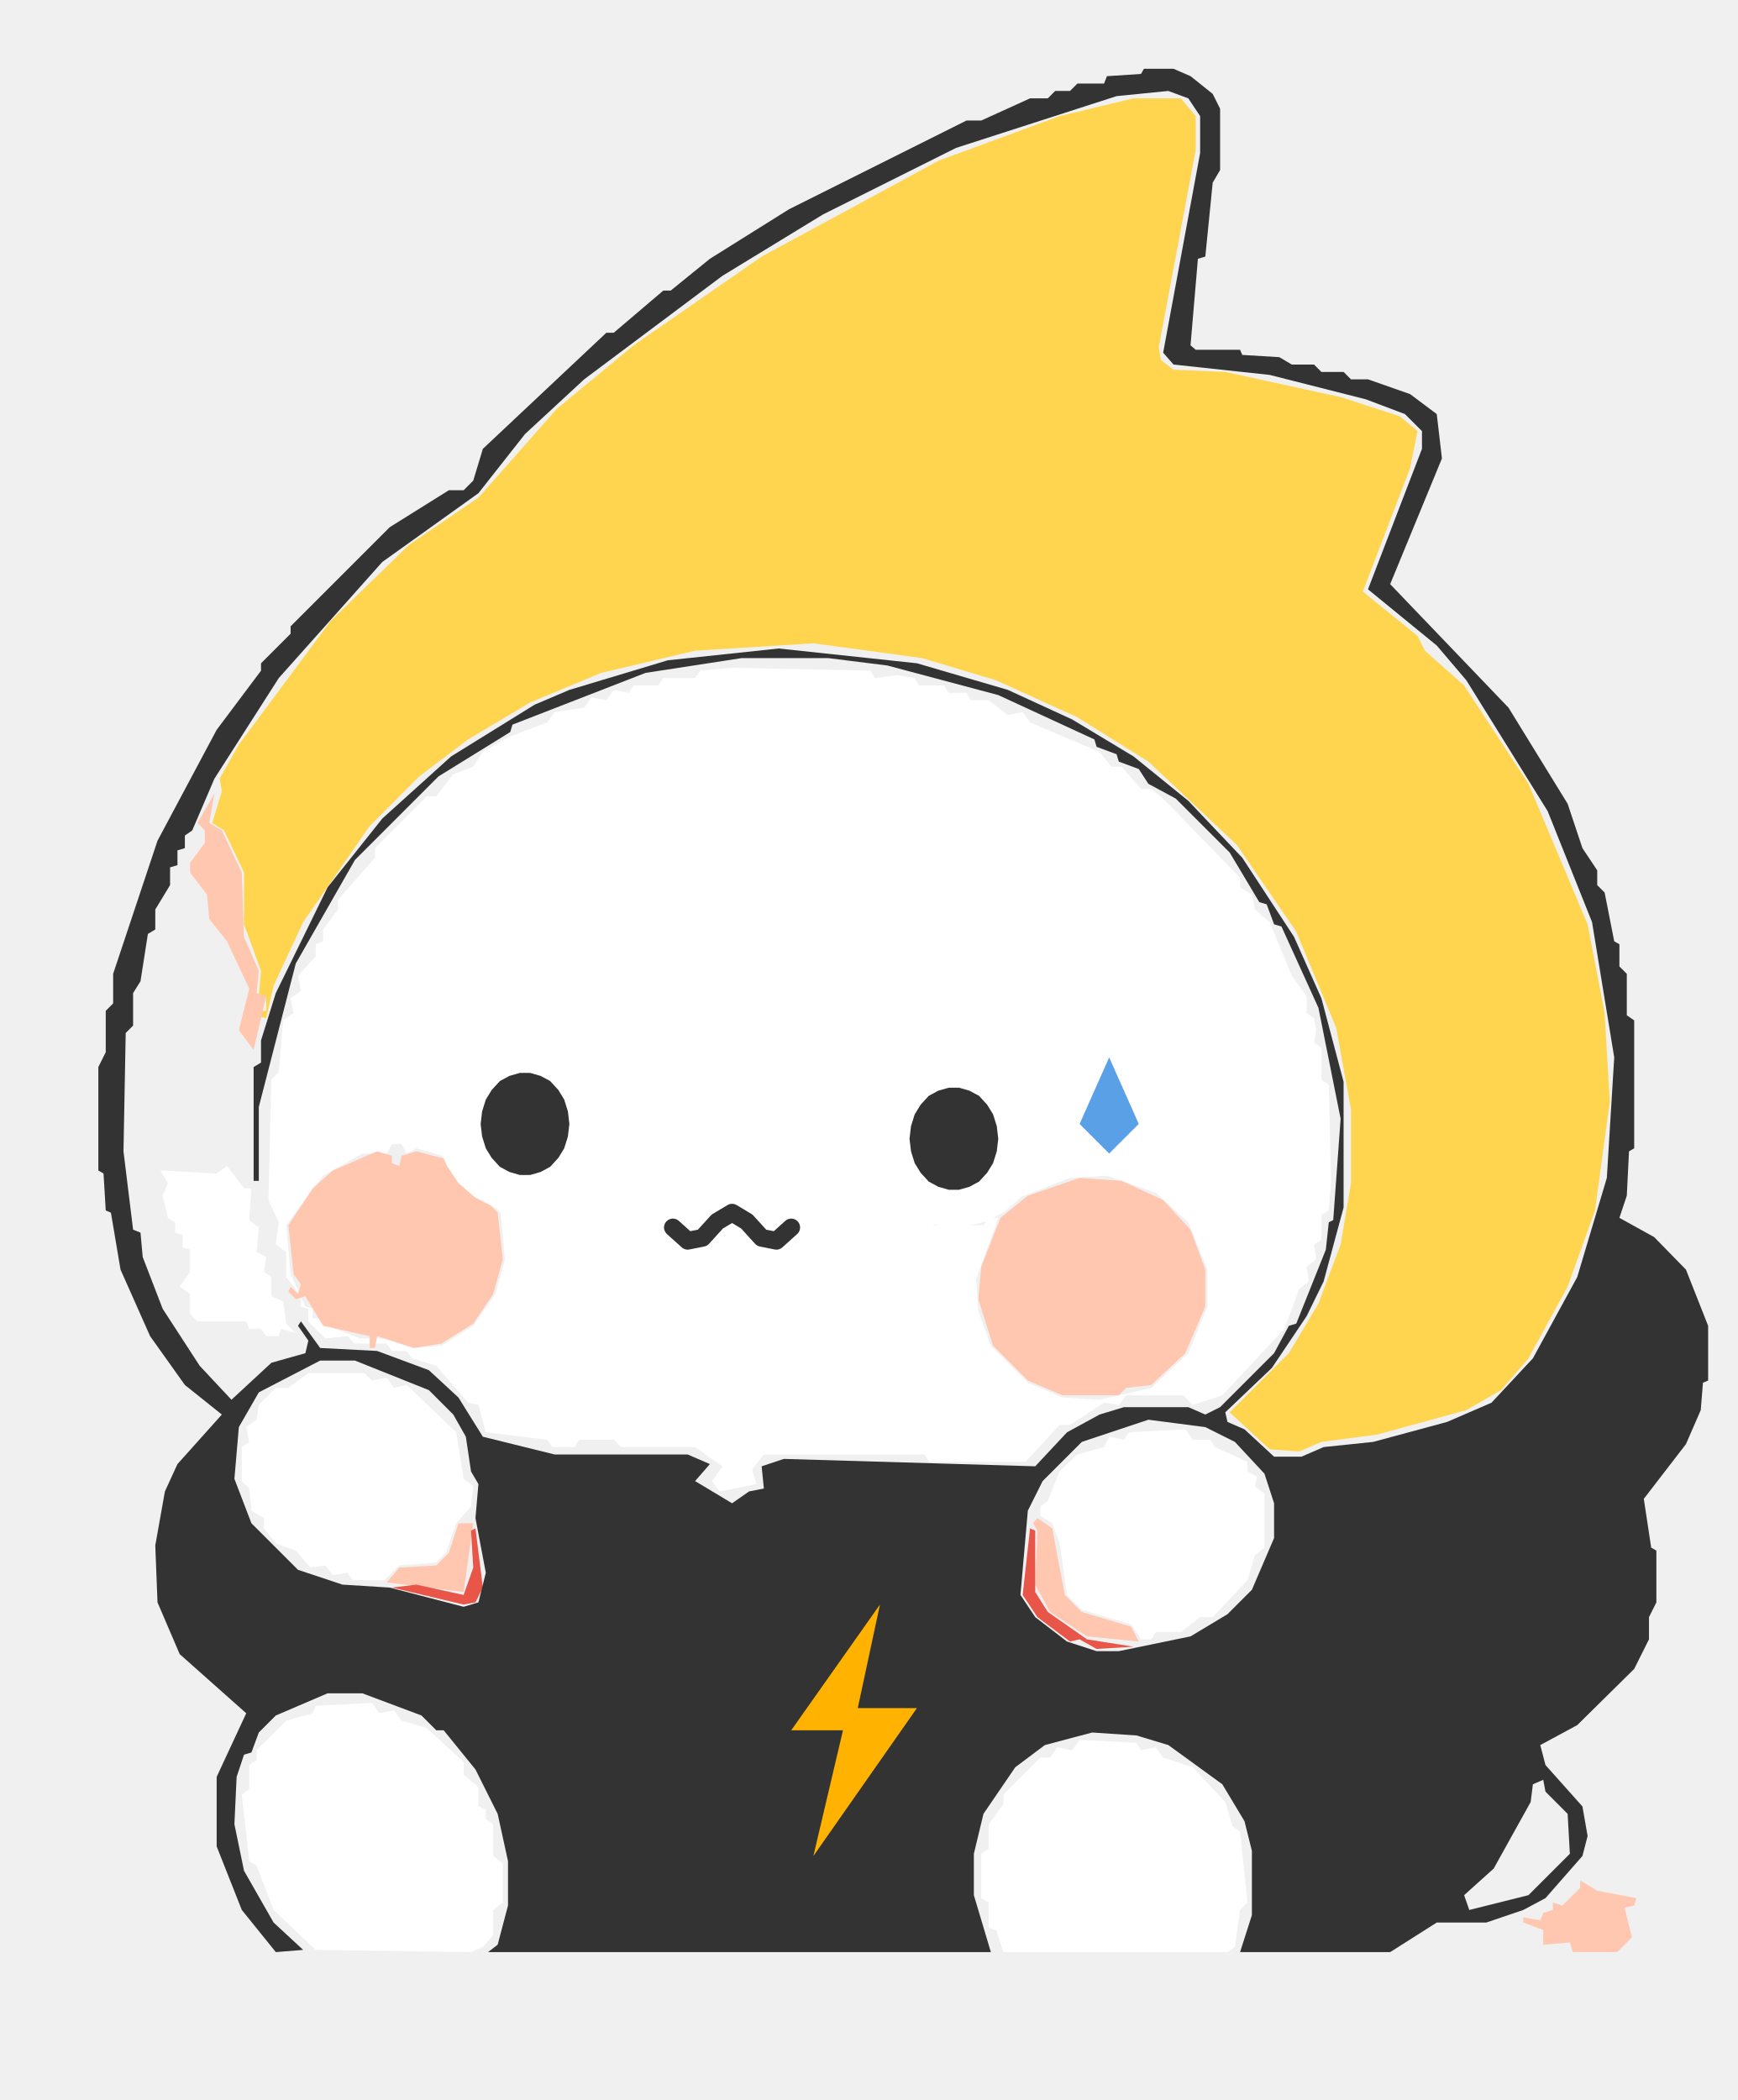
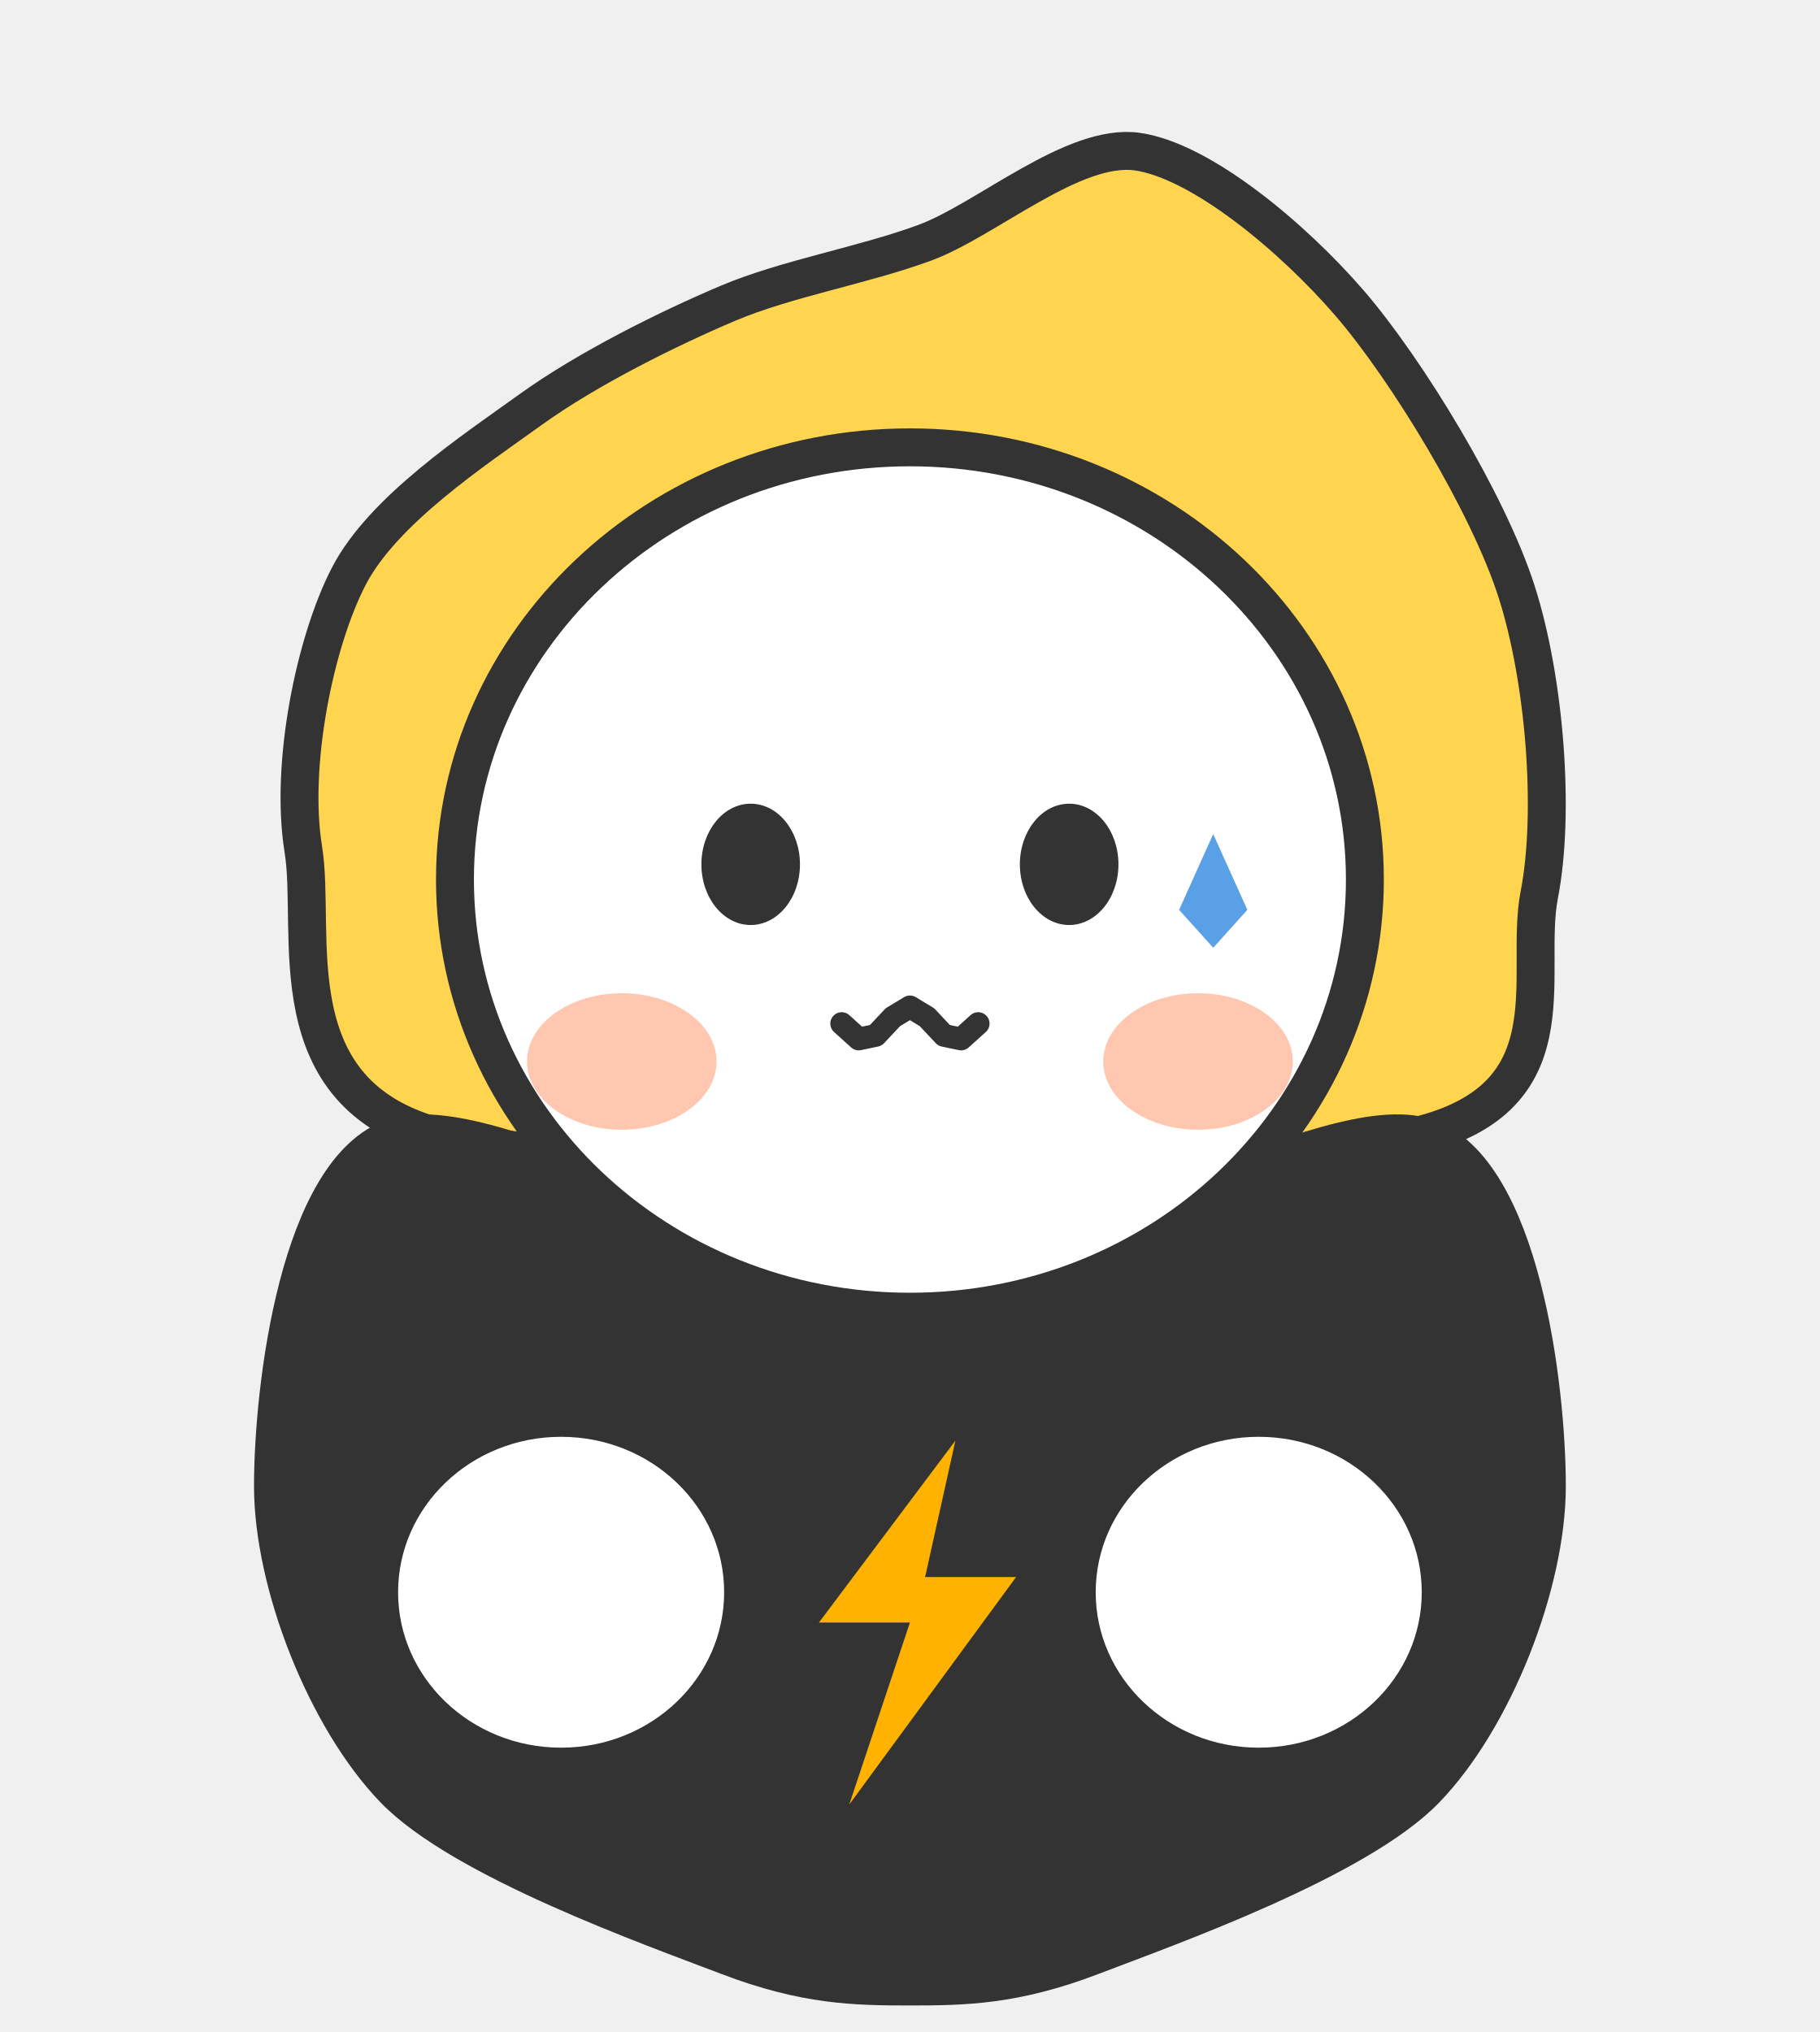
- <svg xmlns="http://www.w3.org/2000/svg" width="235" height="284" viewBox="0 0 235 284" role="img" aria-label="Volty 03-same-mistake">
-   <path fill="#FFD54F" fill-rule="evenodd" d="M153.3,13.3 L143.3,15.7 L127.0,21.7 L103.0,34.7 L85.7,46.7 L75.3,55.3 L64.7,67.3 L55.3,73.7 L44.7,84.0 L32.3,100.7 L29.7,105.3 L30.0,107.0 L28.7,111.3 L30.3,112.3 L33.0,118.0 L33.0,125.0 L35.3,131.3 L35.0,134.7 L36.0,135.0 L36.0,136.7 L34.3,136.7 L34.3,137.3 L36.0,137.7 L37.0,133.3 L41.0,124.7 L50.0,111.7 L56.7,105.0 L63.3,100.0 L71.7,95.0 L81.3,91.0 L94.0,88.0 L110.0,87.0 L124.7,89.0 L134.7,92.0 L145.7,97.0 L155.3,103.0 L167.3,114.3 L175.3,126.0 L180.7,139.0 L182.7,150.0 L182.7,160.0 L181.3,168.3 L178.3,176.3 L174.3,183.0 L166.3,191.0 L171.7,196.0 L175.7,196.3 L178.7,195.0 L186.3,194.0 L198.3,190.7 L203.0,188.0 L206.7,183.7 L212.0,174.0 L215.7,163.7 L217.7,149.0 L217.0,137.0 L214.7,125.0 L206.7,106.0 L198.0,92.7 L192.7,88.0 L191.7,86.0 L184.3,80.0 L190.7,63.3 L191.7,58.3 L189.3,56.3 L181.3,53.7 L165.7,50.3 L158.7,50.0 L157.0,48.7 L156.7,47.0 L161.7,20.3 L161.7,15.7 L159.7,13.3 Z" />
-   <path fill="#FFFFFF" fill-rule="evenodd" d="M135.7,242.7 L135.7,244.0 L133.7,246.7 L133.7,250.0 L132.7,250.7 L132.7,256.7 L133.7,257.3 L133.7,260.7 L134.7,261.0 L135.7,264.0 L166.0,264.0 L167.0,263.3 L167.7,258.3 L168.7,257.3 L167.7,247.7 L166.7,247.0 L165.7,243.7 L161.3,239.0 L157.3,237.7 L156.3,236.3 L154.3,236.7 L153.7,235.7 L146.0,235.3 L145.0,236.7 L143.0,236.3 L142.0,237.7 L140.7,237.7 Z M38.7,232.7 L34.7,236.7 L34.7,238.0 L33.7,238.7 L33.7,242.0 L32.7,242.7 L33.7,251.7 L34.7,252.3 L37.0,258.3 L42.7,263.7 L63.7,264.0 L65.3,263.3 L66.7,261.7 L66.7,258.3 L68.0,257.3 L68.0,252.0 L66.7,251.0 L66.7,246.7 L65.7,246.0 L65.7,244.7 L64.7,244.3 L64.7,241.7 L62.7,240.0 L62.7,238.3 L57.7,233.7 L54.3,232.7 L53.3,231.3 L51.3,231.7 L50.3,230.3 L42.7,230.7 L42.3,231.7 Z M160.3,193.3 L152.7,193.7 L152.0,194.7 L150.0,194.3 L149.3,195.7 L145.7,196.7 L143.3,199.0 L141.7,203.0 L140.7,203.7 L140.7,205.0 L142.3,206.0 L143.3,208.7 L144.3,215.7 L146.3,217.7 L153.0,219.7 L154.3,221.7 L155.7,221.7 L156.3,220.7 L159.7,220.7 L162.3,218.7 L164.0,218.7 L168.7,213.7 L169.7,210.3 L171.0,209.3 L171.0,202.0 L169.7,201.0 L170.0,199.7 L168.7,199.0 L168.7,197.7 L164.3,195.7 L163.7,194.7 L161.3,194.7 Z M35.0,190.0 L34.7,192.0 L33.3,193.0 L33.7,195.0 L32.7,195.7 L32.7,200.3 L33.7,201.3 L34.0,204.3 L35.7,205.3 L35.7,206.7 L37.3,208.7 L40.0,209.7 L42.0,212.0 L44.0,211.7 L45.0,213.0 L47.0,212.7 L47.7,213.7 L52.0,213.7 L54.0,211.7 L59.0,211.3 L60.3,210.0 L61.7,206.0 L63.7,203.7 L64.0,201.0 L62.7,200.0 L61.7,193.7 L55.0,187.3 L53.3,187.7 L52.3,186.3 L50.3,186.7 L49.3,185.7 L41.7,185.7 L39.0,187.7 L37.3,187.7 Z M21.7,158.3 L22.7,160.0 L22.0,161.7 L22.7,164.7 L23.7,165.3 L23.7,166.7 L24.7,167.0 L24.7,168.7 L25.7,169.0 L25.7,172.0 L24.3,174.0 L25.7,175.0 L25.7,177.7 L26.7,178.7 L33.3,178.7 L33.7,179.7 L35.3,179.7 L36.0,180.7 L37.7,180.7 L38.0,179.7 L40.0,180.3 L38.7,179.0 L38.3,176.0 L36.7,175.3 L36.7,172.7 L35.7,172.0 L36.0,170.0 L34.7,169.3 L35.0,166.0 L33.7,165.0 L34.0,160.7 L33.0,160.7 L30.7,157.7 L29.3,158.7 Z M40.3,132.0 L40.7,134.0 L39.3,135.0 L39.7,137.0 L38.3,138.0 L37.7,145.0 L36.7,146.0 L36.3,162.3 L37.7,165.3 L37.3,168.3 L38.7,169.3 L38.7,172.7 L40.7,175.3 L40.7,176.7 L41.7,177.0 L41.7,178.7 L44.0,181.0 L47.0,180.7 L48.0,181.7 L52.3,181.7 L53.0,182.7 L55.0,182.7 L55.7,183.7 L59.0,184.7 L63.3,189.7 L64.7,190.0 L65.7,193.7 L74.0,194.7 L74.7,195.7 L77.7,195.7 L78.3,194.7 L83.0,194.7 L84.0,195.7 L94.0,195.7 L97.7,198.3 L96.3,200.3 L97.3,201.7 L102.3,200.7 L101.7,198.7 L103.3,196.7 L125.0,196.7 L125.7,197.7 L138.7,197.7 L143.3,192.7 L144.7,192.7 L149.3,189.7 L151.3,190.0 L152.3,188.7 L160.0,188.7 L161.3,190.0 L165.3,188.7 L173.7,179.7 L175.7,174.3 L177.0,173.3 L176.7,171.3 L178.0,170.3 L177.7,168.3 L178.7,167.7 L178.7,164.3 L179.7,163.7 L180.0,159.7 L179.7,146.7 L178.7,146.0 L178.7,141.7 L177.7,141.0 L178.0,139.3 L177.7,137.7 L176.7,137.0 L176.7,134.7 L174.7,132.0 L171.7,124.7 L169.7,123.0 L169.3,121.0 L167.7,120.0 L167.7,118.7 L157.3,108.0 L155.7,106.7 L154.3,106.7 L151.7,103.7 L150.3,103.7 L148.7,101.7 L139.3,97.7 L138.3,96.3 L136.3,96.7 L133.7,94.7 L131.3,94.7 L130.7,93.7 L128.3,93.7 L127.7,92.7 L124.3,92.7 L123.7,91.7 L121.3,91.3 L118.3,91.7 L117.7,90.7 L99.0,90.3 L94.7,90.7 L94.0,91.7 L89.7,91.7 L89.0,92.7 L85.7,92.7 L85.0,93.7 L83.0,93.3 L82.0,94.7 L80.0,94.3 L79.0,95.7 L75.0,96.3 L74.0,97.7 L68.7,99.7 L65.3,101.7 L64.0,103.7 L61.3,104.7 L59.0,107.7 L57.7,107.7 L50.7,114.7 L50.7,116.0 L45.7,121.7 L45.7,123.0 L43.7,125.7 L43.7,127.3 L42.7,127.7 L42.7,129.3 Z M87.0,162.0 L89.0,160.7 L90.7,161.7 L94.7,161.7 L96.3,158.7 L100.0,158.7 L102.7,161.7 L104.0,161.7 L104.7,162.7 L107.3,163.0 L108.3,161.7 L110.3,161.7 L111.7,162.7 L111.7,164.3 L110.0,166.7 L107.7,166.7 L107.7,170.0 L105.7,171.7 L105.3,173.7 L102.0,174.3 L101.0,175.7 L98.3,175.7 L97.3,174.3 L95.3,174.7 L91.7,171.0 L91.7,168.0 L90.7,166.3 L86.7,165.0 Z M124.3,146.7 L125.7,146.7 L126.3,145.7 L132.0,145.7 L137.7,150.3 L137.7,151.7 L138.7,152.3 L138.7,160.0 L137.7,160.7 L137.7,162.0 L144.7,159.3 L149.7,159.0 L156.3,161.3 L160.7,165.3 L163.3,171.7 L163.3,176.7 L160.7,183.0 L155.7,187.7 L148.7,189.3 L143.7,189.0 L139.0,187.0 L134.0,182.0 L132.3,177.3 L132.0,173.0 L135.0,164.7 L133.7,164.7 L133.0,165.7 L126.3,165.7 L125.7,164.7 L124.3,164.7 L120.7,160.0 L120.7,151.3 Z M78.7,145.3 L78.7,146.7 L80.7,149.3 L80.7,157.0 L79.7,157.7 L79.7,159.0 L77.0,161.7 L74.0,162.3 L73.0,163.7 L70.3,163.7 L69.7,162.7 L67.3,162.7 L65.3,160.7 L64.7,161.0 L67.7,164.0 L68.3,170.3 L67.0,175.0 L64.0,179.3 L59.7,182.0 L55.7,182.3 L52.0,181.0 L48.7,181.0 L45.3,179.7 L44.3,178.3 L42.3,178.3 L42.3,177.0 L41.3,176.7 L39.3,172.3 L38.7,165.7 L43.7,159.0 L49.0,156.0 L52.3,156.0 L53.0,154.7 L54.3,154.7 L55.0,156.0 L56.3,155.3 L61.3,156.7 L62.7,158.0 L62.7,155.0 L61.7,154.0 L62.7,148.3 L63.7,147.7 L63.7,146.3 L68.3,142.7 L75.0,142.7 Z" />
-   <path fill="#FFC7B0" fill-rule="evenodd" d="M206.0,259.3 L206.0,260.0 L208.7,261.0 L208.7,263.0 L212.3,262.7 L212.7,264.0 L218.7,264.0 L220.7,262.0 L219.7,258.0 L221.0,257.7 L221.3,256.7 L216.0,255.7 L213.7,254.3 L213.7,255.3 L211.3,257.7 L210.0,257.3 L210.0,258.3 L208.7,258.7 L208.3,259.7 Z M64.0,206.0 L62.0,206.0 L60.7,210.0 L59.0,211.7 L54.0,212.0 L52.3,214.0 L62.7,215.3 Z M140.3,205.3 L139.7,206.0 L140.3,207.0 L140.0,214.3 L142.0,218.0 L147.0,221.3 L154.0,222.0 L153.0,220.0 L146.3,218.0 L144.0,215.7 L142.3,206.7 Z M95.3,166.0 L95.7,169.0 L97.7,171.0 L101.7,171.0 L103.7,168.0 L103.7,166.7 L100.7,165.7 L99.7,164.0 Z M146.0,159.3 L139.0,161.7 L135.3,164.7 L132.7,171.3 L132.3,175.7 L134.3,182.0 L139.0,186.7 L143.7,188.7 L151.3,188.7 L152.3,187.7 L155.7,187.3 L160.3,183.0 L163.0,176.7 L163.0,171.7 L161.0,166.3 L157.3,162.3 L151.7,159.7 Z M45.0,158.3 L42.3,160.7 L39.0,165.7 L39.7,172.3 L40.7,173.7 L40.3,175.0 L39.3,174.0 L39.0,174.7 L40.0,175.7 L41.3,175.3 L43.7,179.3 L50.0,180.7 L50.0,182.3 L50.7,182.3 L51.0,180.7 L56.0,182.3 L59.7,181.7 L64.0,179.0 L66.7,175.0 L68.0,170.3 L67.3,164.0 L64.7,161.3 L64.7,160.3 L63.0,159.7 L61.3,157.0 L56.3,155.7 L54.3,156.3 L54.0,157.7 L53.0,157.3 L53.0,156.3 L51.0,155.7 Z M29.0,107.3 L26.7,111.3 L27.7,112.3 L27.7,114.0 L25.7,116.7 L25.7,118.0 L28.0,121.0 L28.3,124.3 L30.7,127.3 L33.7,133.7 L32.3,139.3 L34.3,142.0 L36.0,134.7 L34.7,134.3 L35.0,131.3 L33.0,126.7 L32.7,118.0 L30.0,112.3 L28.3,111.3 Z" />
-   <path fill="#E8564A" fill-rule="evenodd" d="M139.3,206.7 L138.3,215.7 L140.3,218.7 L144.7,222.0 L146.0,221.7 L148.3,223.0 L153.3,222.7 L147.0,221.7 L141.7,218.0 L140.0,215.3 L140.0,207.0 Z M64.3,206.7 L63.7,207.0 L64.0,212.0 L62.7,215.7 L56.3,214.3 L53.0,214.7 L62.7,217.0 L64.3,216.7 L65.3,214.7 Z" />
-   <path fill="#333333" fill-rule="evenodd" d="M88.0,162.7 L88.3,165.0 L92.0,166.0 L93.3,170.7 L96.3,173.7 L101.3,174.0 L104.0,172.7 L106.0,170.3 L106.7,166.7 L111.0,163.7 L109.7,162.7 L107.7,164.0 L103.3,163.3 L101.3,162.3 L100.3,160.3 L99.0,160.0 L96.3,160.3 L95.0,162.3 L93.0,163.3 L90.3,163.3 L89.0,162.0 Z M98.3,163.3 L99.7,163.3 L104.3,166.3 L104.3,168.7 L101.0,172.3 L97.3,172.0 L94.7,168.7 L94.7,165.7 Z M128.7,146.7 L125.3,147.7 L122.7,150.3 L121.3,154.0 L121.3,157.3 L122.7,161.0 L125.3,163.7 L127.3,164.7 L132.0,164.7 L134.0,164.0 L136.7,161.0 L137.7,154.7 L136.0,150.0 L134.3,148.3 L131.0,146.7 Z M71.0,143.3 L67.3,144.7 L64.7,147.3 L63.3,150.7 L63.3,155.7 L65.3,160.0 L68.3,161.7 L73.3,162.0 L76.0,161.0 L78.7,158.0 L80.0,152.0 L78.0,146.3 L74.0,143.7 Z M161.0,10.3 L158.7,9.3 L154.7,9.3 L154.3,10.0 L149.7,10.3 L149.3,11.3 L145.7,11.3 L144.7,12.3 L142.7,12.3 L141.7,13.3 L139.3,13.3 L132.7,16.3 L130.7,16.3 L106.7,28.3 L96.0,35.0 L90.7,39.3 L89.7,39.3 L83.0,45.0 L82.0,45.0 L65.3,60.7 L64.0,65.0 L62.7,66.3 L60.7,66.3 L52.7,71.3 L39.3,84.7 L39.3,85.7 L35.3,89.7 L35.3,90.7 L29.3,98.7 L21.3,113.7 L15.3,131.7 L15.3,135.7 L14.3,136.7 L14.3,142.3 L13.3,144.3 L13.3,158.3 L14.0,158.7 L14.3,163.7 L15.0,164.0 L16.3,171.7 L20.3,180.7 L25.0,187.3 L30.0,191.3 L24.0,198.0 L22.3,201.7 L21.0,209.0 L21.3,216.7 L24.3,223.7 L33.3,231.7 L29.3,240.3 L29.3,249.7 L32.7,258.3 L37.3,264.0 L41.0,263.7 L37.0,260.0 L33.0,253.0 L31.7,246.7 L32.0,240.3 L33.0,237.3 L34.0,237.0 L35.0,234.3 L37.3,232.0 L44.3,229.0 L49.0,229.0 L57.0,232.0 L59.0,234.0 L60.0,234.0 L64.3,239.3 L67.3,245.3 L68.7,251.7 L68.7,257.7 L67.3,263.0 L66.0,264.0 L134.0,264.0 L131.7,256.3 L131.7,250.7 L133.0,245.3 L137.3,239.0 L141.3,236.0 L147.7,234.3 L153.7,234.7 L158.0,236.0 L165.3,241.3 L168.3,246.3 L169.3,250.3 L169.3,259.0 L167.7,264.0 L188.0,264.0 L194.3,260.0 L201.0,260.0 L206.0,258.3 L209.0,256.7 L214.0,251.0 L214.7,248.3 L214.0,244.3 L209.0,238.7 L208.3,236.0 L213.3,233.3 L221.0,225.7 L223.0,221.7 L223.0,218.7 L224.0,216.7 L224.0,209.7 L223.3,209.3 L222.3,202.7 L228.0,195.3 L230.0,190.7 L230.3,187.0 L231.0,186.7 L231.0,179.3 L228.0,171.7 L223.7,167.3 L219.0,164.7 L220.0,161.7 L220.3,155.7 L221.0,155.3 L221.0,138.0 L220.0,137.3 L220.0,131.7 L219.0,130.7 L219.0,127.7 L218.3,127.3 L217.0,120.7 L216.0,119.7 L216.0,117.7 L214.0,114.7 L212.0,108.7 L204.0,95.7 L188.0,79.0 L195.0,62.0 L194.3,56.0 L190.7,53.3 L185.0,51.3 L182.7,51.3 L181.7,50.3 L178.7,50.3 L177.7,49.3 L174.7,49.3 L173.0,48.3 L168.0,48.0 L167.7,47.3 L161.7,47.3 L161.0,46.7 L162.0,35.0 L163.0,34.7 L164.0,24.7 L165.0,23.0 L165.0,14.7 L164.0,12.7 Z M208.7,240.7 L209.0,242.3 L212.0,245.3 L212.3,250.7 L206.7,256.3 L198.7,258.3 L198.0,256.3 L202.0,252.7 L207.0,243.7 L207.3,241.3 Z M167.0,195.0 L171.0,199.3 L172.3,203.3 L172.3,208.0 L169.3,215.0 L166.0,218.3 L161.0,221.3 L151.3,223.3 L148.3,223.3 L144.3,222.0 L140.0,218.7 L138.0,215.7 L139.0,204.3 L141.0,200.3 L146.3,195.0 L155.3,192.0 L163.0,193.0 Z M35.0,188.3 L43.3,184.0 L48.0,184.0 L58.0,188.0 L61.3,191.3 L63.0,194.3 L63.7,199.0 L64.7,200.7 L64.3,205.3 L65.7,212.7 L64.7,216.7 L62.7,217.3 L52.7,214.7 L46.3,214.3 L40.3,212.3 L34.0,206.0 L31.7,200.0 L32.3,193.0 Z M160.7,13.3 L162.3,15.7 L162.3,20.7 L157.3,47.7 L158.7,49.3 L171.7,50.7 L184.7,54.0 L190.0,56.0 L192.3,58.3 L192.3,60.7 L185.0,79.7 L194.3,87.3 L198.3,92.0 L209.3,109.7 L215.3,124.7 L218.3,143.0 L217.3,159.3 L213.3,172.7 L207.3,183.7 L201.7,189.7 L195.7,192.3 L185.7,195.0 L179.0,195.7 L176.0,197.0 L172.3,197.0 L168.3,193.3 L166.0,192.3 L165.7,191.0 L172.0,185.0 L176.7,178.0 L179.0,173.3 L181.7,163.3 L181.7,146.3 L178.7,135.0 L175.0,126.7 L168.0,116.0 L160.7,108.3 L153.3,102.3 L145.0,97.3 L136.3,93.3 L124.0,89.7 L105.3,87.7 L90.3,89.3 L77.0,93.3 L72.3,95.3 L61.0,102.3 L51.7,110.7 L44.3,120.0 L37.3,134.3 L35.3,140.7 L35.3,143.7 L34.3,144.3 L34.3,159.7 L35.0,159.7 L35.0,149.7 L40.0,130.3 L48.0,116.3 L59.3,105.0 L69.0,99.0 L69.3,98.0 L87.3,91.0 L100.3,89.0 L112.0,89.0 L120.0,90.0 L135.0,94.0 L148.0,100.0 L148.3,101.0 L151.0,102.0 L151.3,103.0 L154.0,104.0 L155.3,106.0 L159.0,108.0 L166.3,115.3 L170.3,122.0 L171.3,122.3 L172.3,125.0 L173.3,125.3 L178.3,136.3 L181.3,151.3 L180.3,165.0 L179.7,165.3 L179.3,169.0 L175.3,179.0 L174.3,179.3 L172.3,183.0 L165.0,190.3 L163.0,191.3 L160.7,190.3 L152.0,190.3 L148.7,191.3 L144.3,193.7 L140.0,198.3 L106.0,197.3 L103.0,198.3 L103.3,201.3 L101.3,201.7 L99.0,203.3 L94.0,200.3 L96.0,198.0 L93.0,196.7 L75.0,196.7 L65.3,194.3 L62.0,189.0 L58.0,185.3 L51.0,182.7 L43.3,182.3 L40.7,178.7 L40.3,179.3 L41.7,181.3 L41.3,183.0 L36.7,184.3 L31.3,189.3 L27.0,184.7 L22.0,177.0 L19.3,170.0 L19.0,166.7 L18.0,166.3 L16.7,155.7 L17.0,139.7 L18.0,138.7 L18.0,134.3 L19.0,132.7 L20.0,126.3 L21.0,125.7 L21.0,123.0 L23.0,119.7 L23.0,117.3 L24.0,117.0 L24.0,115.0 L25.0,114.7 L25.0,113.0 L26.0,112.3 L29.0,105.3 L37.7,91.7 L51.7,76.0 L64.7,66.7 L71.0,58.7 L79.0,51.3 L97.7,37.3 L111.3,29.0 L129.3,20.0 L151.0,13.0 L158.0,12.3 Z" />
-   <path fill="#FFB300" fill-rule="evenodd" d="M119.0,217.0 L107.0,234.0 L114.0,234.0 L110.0,251.0 L124.0,231.0 L116.0,231.0 Z" />
-   <path fill="#FFFFFF" fill-rule="evenodd" d="M83.0,152.0 L82.7,154.9 L81.6,157.6 L80.0,160.0 L77.8,161.9 L75.3,163.2 L72.4,163.9 L69.6,163.9 L66.7,163.2 L64.2,161.9 L62.0,160.0 L60.4,157.6 L59.3,154.9 L59.0,152.0 L59.3,149.1 L60.4,146.4 L62.0,144.0 L64.2,142.1 L66.7,140.8 L69.6,140.1 L72.4,140.1 L75.3,140.8 L77.8,142.1 L80.0,144.0 L81.6,146.4 L82.7,149.1 Z" />
-   <path fill="#FFFFFF" fill-rule="evenodd" d="M141.0,154.0 L140.7,156.9 L139.6,159.6 L138.0,162.0 L135.8,163.9 L133.3,165.2 L130.4,165.9 L127.6,165.9 L124.7,165.2 L122.2,163.9 L120.0,162.0 L118.4,159.6 L117.3,156.9 L117.0,154.0 L117.3,151.1 L118.4,148.4 L120.0,146.0 L122.2,144.1 L124.7,142.8 L127.6,142.1 L130.4,142.1 L133.3,142.8 L135.8,144.1 L138.0,146.0 L139.6,148.4 L140.7,151.1 Z" />
-   <path fill="#FFFFFF" fill-rule="evenodd" d="M114.0,166.0 L113.6,168.6 L112.3,171.1 L110.2,173.3 L107.5,175.1 L104.3,176.3 L100.8,176.9 L97.2,176.9 L93.7,176.3 L90.5,175.1 L87.8,173.3 L85.7,171.1 L84.4,168.6 L84.0,166.0 L84.4,163.4 L85.7,160.9 L87.8,158.7 L90.5,156.9 L93.7,155.7 L97.2,155.1 L100.8,155.1 L104.3,155.7 L107.5,156.9 L110.2,158.7 L112.3,160.9 L113.6,163.4 Z" />
-   <path fill="#333333" fill-rule="evenodd" d="M77.0,152.0 L76.8,153.7 L76.3,155.3 L75.5,156.6 L74.4,157.8 L73.1,158.5 L71.7,158.9 L70.3,158.9 L68.9,158.5 L67.6,157.8 L66.5,156.6 L65.7,155.3 L65.2,153.7 L65.0,152.0 L65.2,150.3 L65.7,148.7 L66.5,147.4 L67.6,146.2 L68.9,145.5 L70.3,145.1 L71.7,145.1 L73.1,145.5 L74.4,146.2 L75.5,147.4 L76.3,148.7 L76.8,150.3 Z" />
-   <path fill="#333333" fill-rule="evenodd" d="M135.0,154.0 L134.8,155.7 L134.3,157.3 L133.5,158.6 L132.4,159.8 L131.1,160.5 L129.7,160.9 L128.3,160.9 L126.9,160.5 L125.6,159.8 L124.5,158.6 L123.7,157.3 L123.2,155.7 L123.0,154.0 L123.2,152.3 L123.7,150.7 L124.5,149.4 L125.6,148.2 L126.9,147.5 L128.3,147.1 L129.7,147.1 L131.1,147.5 L132.4,148.2 L133.5,149.4 L134.3,150.7 L134.8,152.3 Z" />
-   <path fill="none" stroke="#333333" stroke-width="2.4" stroke-linecap="round" stroke-linejoin="round" d="M91.0,166.0 L93.0,167.8 L95.0,167.4 L97.0,165.2 L99.0,164.0 L101.0,165.2 L103.0,167.4 L105.0,167.8 L107.0,166.0" />
-   <path fill="#5AA0E6" fill-rule="evenodd" d="M150.0,143.0 L146.0,152.0 L150.0,156.0 L154.0,152.0 Z" />
+ <svg xmlns="http://www.w3.org/2000/svg" width="240" height="268" viewBox="0 0 240 268" role="img" aria-label="Volty 03-same-mistake">
+   <path fill="#FFD54F" stroke="#333333" stroke-width="5" stroke-linecap="round" stroke-linejoin="round" d="M58.00 150.00 C36.10 144.30 41.80 123.10 40.00 112.00 C38.20 100.90 41.50 84.70 46.00 76.00 C50.50 67.30 62.50 59.40 70.00 54.00 C77.50 48.60 88.20 43.30 96.00 40.00 C103.80 36.70 113.90 35.00 122.00 32.00 C130.10 29.00 141.60 18.80 150.00 20.00 C158.40 21.20 170.50 31.30 178.00 40.00 C185.50 48.70 196.25 66.30 200.00 78.00 C203.75 89.70 205.10 107.20 203.00 118.00 C200.90 128.80 207.75 145.20 186.00 150.00 C164.25 154.80 79.90 155.70 58.00 150.00 Z" />
+   <path fill="#333333" stroke="#333333" stroke-width="5" stroke-linecap="round" stroke-linejoin="round" d="M52.00 150.00 C39.40 154.20 36.00 183.10 36.00 196.00 C36.00 208.90 43.00 226.70 52.00 236.00 C61.00 245.30 85.80 254.10 96.00 258.00 C106.20 261.90 112.80 262.00 120.00 262.00 C127.20 262.00 133.80 261.90 144.00 258.00 C154.20 254.10 179.00 245.30 188.00 236.00 C197.00 226.70 204.00 208.90 204.00 196.00 C204.00 183.10 200.60 154.20 188.00 150.00 C175.40 145.80 140.40 168.00 120.00 168.00 C99.60 168.00 64.60 145.80 52.00 150.00 Z" />
+   <path fill="#FFFFFF" stroke="#333333" stroke-width="5" stroke-linecap="round" stroke-linejoin="round" d="M180.00 116.00 C180.00 147.48 153.14 173.00 120.00 173.00 C86.86 173.00 60.00 147.48 60.00 116.00 C60.00 84.52 86.86 59.00 120.00 59.00 C153.14 59.00 180.00 84.52 180.00 116.00 Z" />
+   <path fill="#FFFFFF" stroke="#333333" stroke-width="5" stroke-linecap="round" stroke-linejoin="round" d="M98.00 210.00 C98.00 222.70 87.26 233.00 74.00 233.00 C60.74 233.00 50.00 222.70 50.00 210.00 C50.00 197.30 60.74 187.00 74.00 187.00 C87.26 187.00 98.00 197.30 98.00 210.00 Z" />
+   <path fill="#FFFFFF" stroke="#333333" stroke-width="5" stroke-linecap="round" stroke-linejoin="round" d="M190.00 210.00 C190.00 222.70 179.26 233.00 166.00 233.00 C152.74 233.00 142.00 222.70 142.00 210.00 C142.00 197.30 152.74 187.00 166.00 187.00 C179.26 187.00 190.00 197.30 190.00 210.00 Z" />
+   <path fill="#FFB300" d="M126.00 190.00 L108.00 214.00 L120.00 214.00 L112.00 238.00 L134.00 208.00 L122.00 208.00 Z" />
+   <path fill="#FFC7B0" d="M94.50 140.00 C94.50 144.97 88.90 149.00 82.00 149.00 C75.10 149.00 69.50 144.97 69.50 140.00 C69.50 135.03 75.10 131.00 82.00 131.00 C88.90 131.00 94.50 135.03 94.50 140.00 Z" />
+   <path fill="#FFC7B0" d="M170.50 140.00 C170.50 144.97 164.90 149.00 158.00 149.00 C151.10 149.00 145.50 144.97 145.50 140.00 C145.50 135.03 151.10 131.00 158.00 131.00 C164.90 131.00 170.50 135.03 170.50 140.00 Z" />
+   <path fill="#333333" d="M105.50 114.00 C105.50 118.42 102.59 122.00 99.00 122.00 C95.41 122.00 92.50 118.42 92.50 114.00 C92.50 109.58 95.41 106.00 99.00 106.00 C102.59 106.00 105.50 109.58 105.50 114.00 Z" />
+   <path fill="#333333" d="M147.50 114.00 C147.50 118.42 144.59 122.00 141.00 122.00 C137.41 122.00 134.50 118.42 134.50 114.00 C134.50 109.58 137.41 106.00 141.00 106.00 C144.59 106.00 147.50 109.58 147.50 114.00 Z" />
+   <path fill="none" stroke="#333333" stroke-width="3.0" stroke-linecap="round" stroke-linejoin="round" d="M111.00 135.00 L113.25 137.03 L115.50 136.56 L117.75 134.16 L120.00 132.80 L122.25 134.16 L124.50 136.56 L126.75 137.03 L129.00 135.00" />
+   <path fill="#5AA0E6" d="M160.00 110.00 L155.50 120.00 L160.00 125.00 L164.50 120.00 Z" />
</svg>
